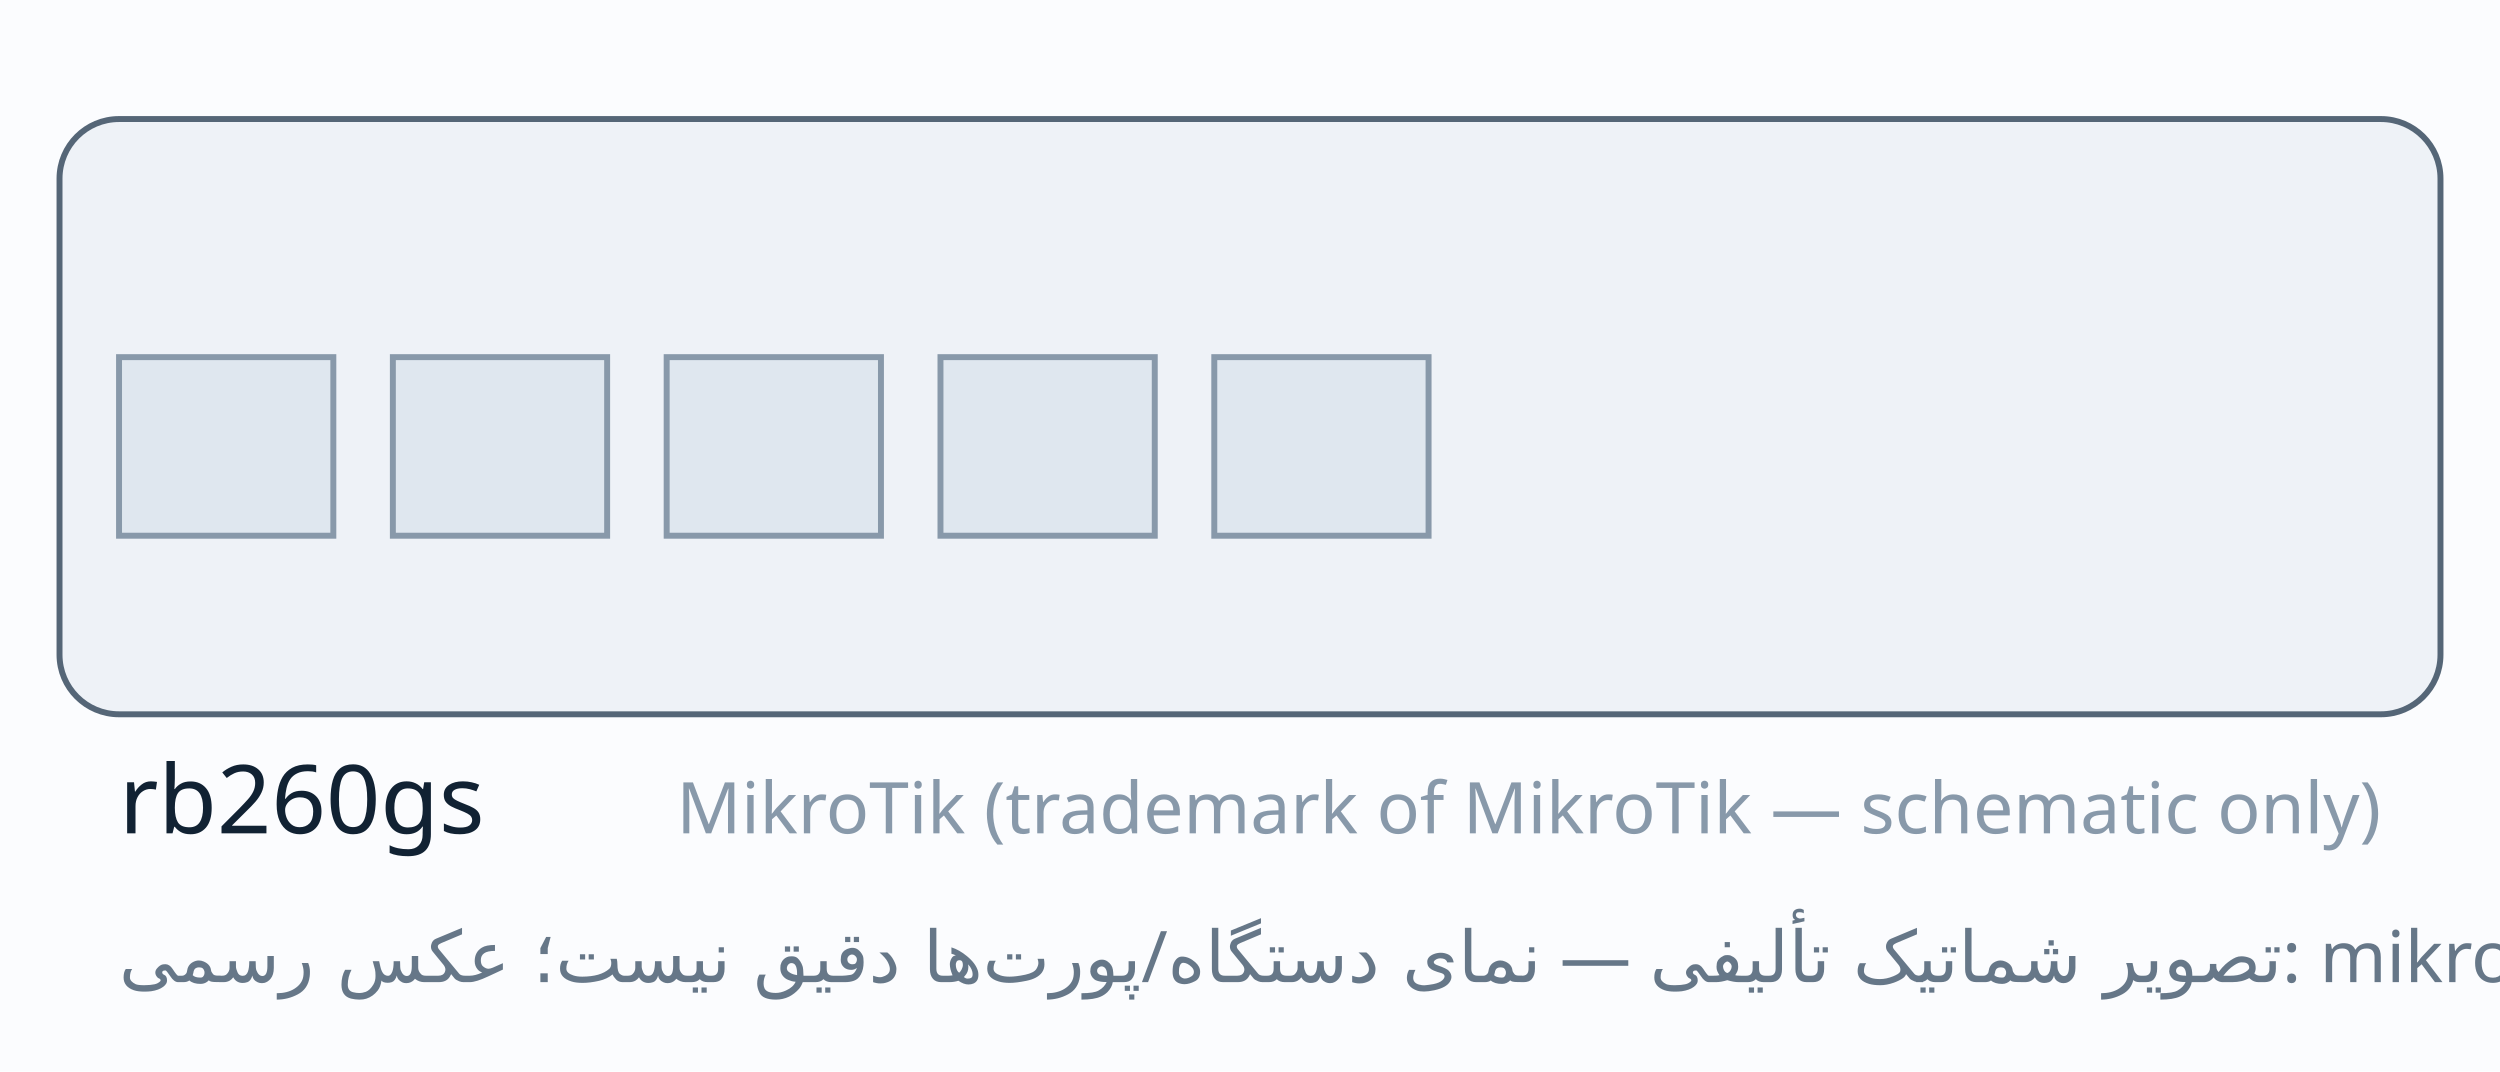
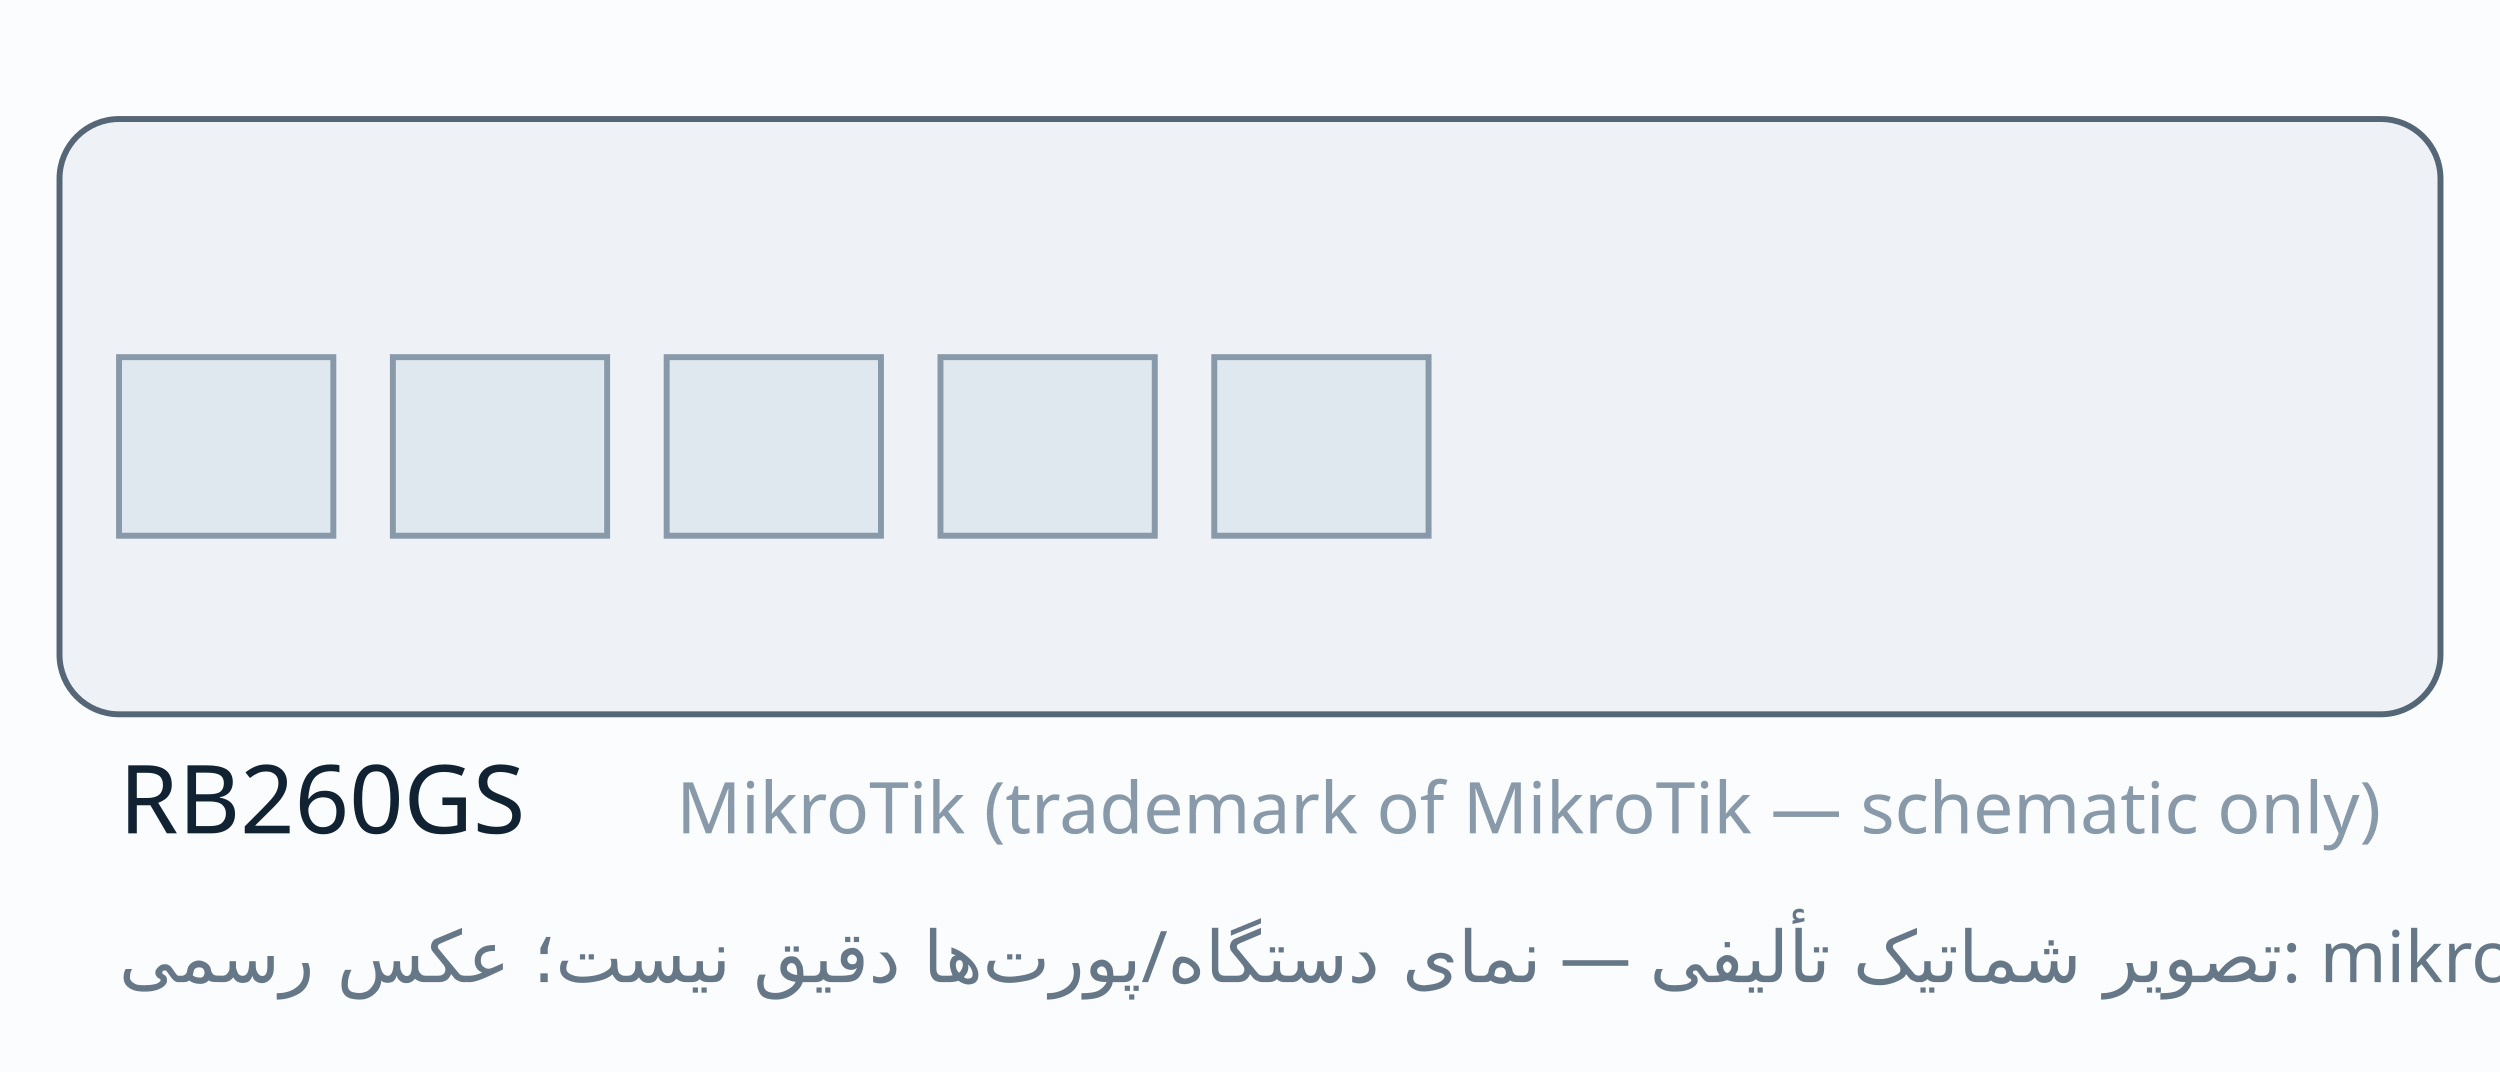
<svg xmlns="http://www.w3.org/2000/svg" viewBox="0 0 420 180" font-family="Tahoma,sans-serif">
  <rect width="420" height="180" fill="#fbfcfe" />
  <rect x="10" y="20" width="400" height="100" rx="10" fill="#eef2f7" stroke="#567" />
  <rect x="20" y="60" width="36" height="30" fill="#dfe7ef" stroke="#89a" />
  <rect x="66" y="60" width="36" height="30" fill="#dfe7ef" stroke="#89a" />
  <rect x="112" y="60" width="36" height="30" fill="#dfe7ef" stroke="#89a" />
  <rect x="158" y="60" width="36" height="30" fill="#dfe7ef" stroke="#89a" />
  <rect x="204" y="60" width="36" height="30" fill="#dfe7ef" stroke="#89a" />
-   <text x="20" y="140" font-size="16" fill="#123">rb260gs</text>
+   <text x="20" y="140" font-size="16" fill="#123">RB260GS</text>
  <text x="20" y="165" font-size="12" fill="#678">تصویر شماتیک تألیفی — نمای دستگاه/پورت‌ها دقیق نیست؛ عکس رسمی: mikrotik.com</text>
  <text x="400" y="140" text-anchor="end" font-size="12" fill="#89a">MikroTik (trademark of MikroTik — schematic only)</text>
</svg>
